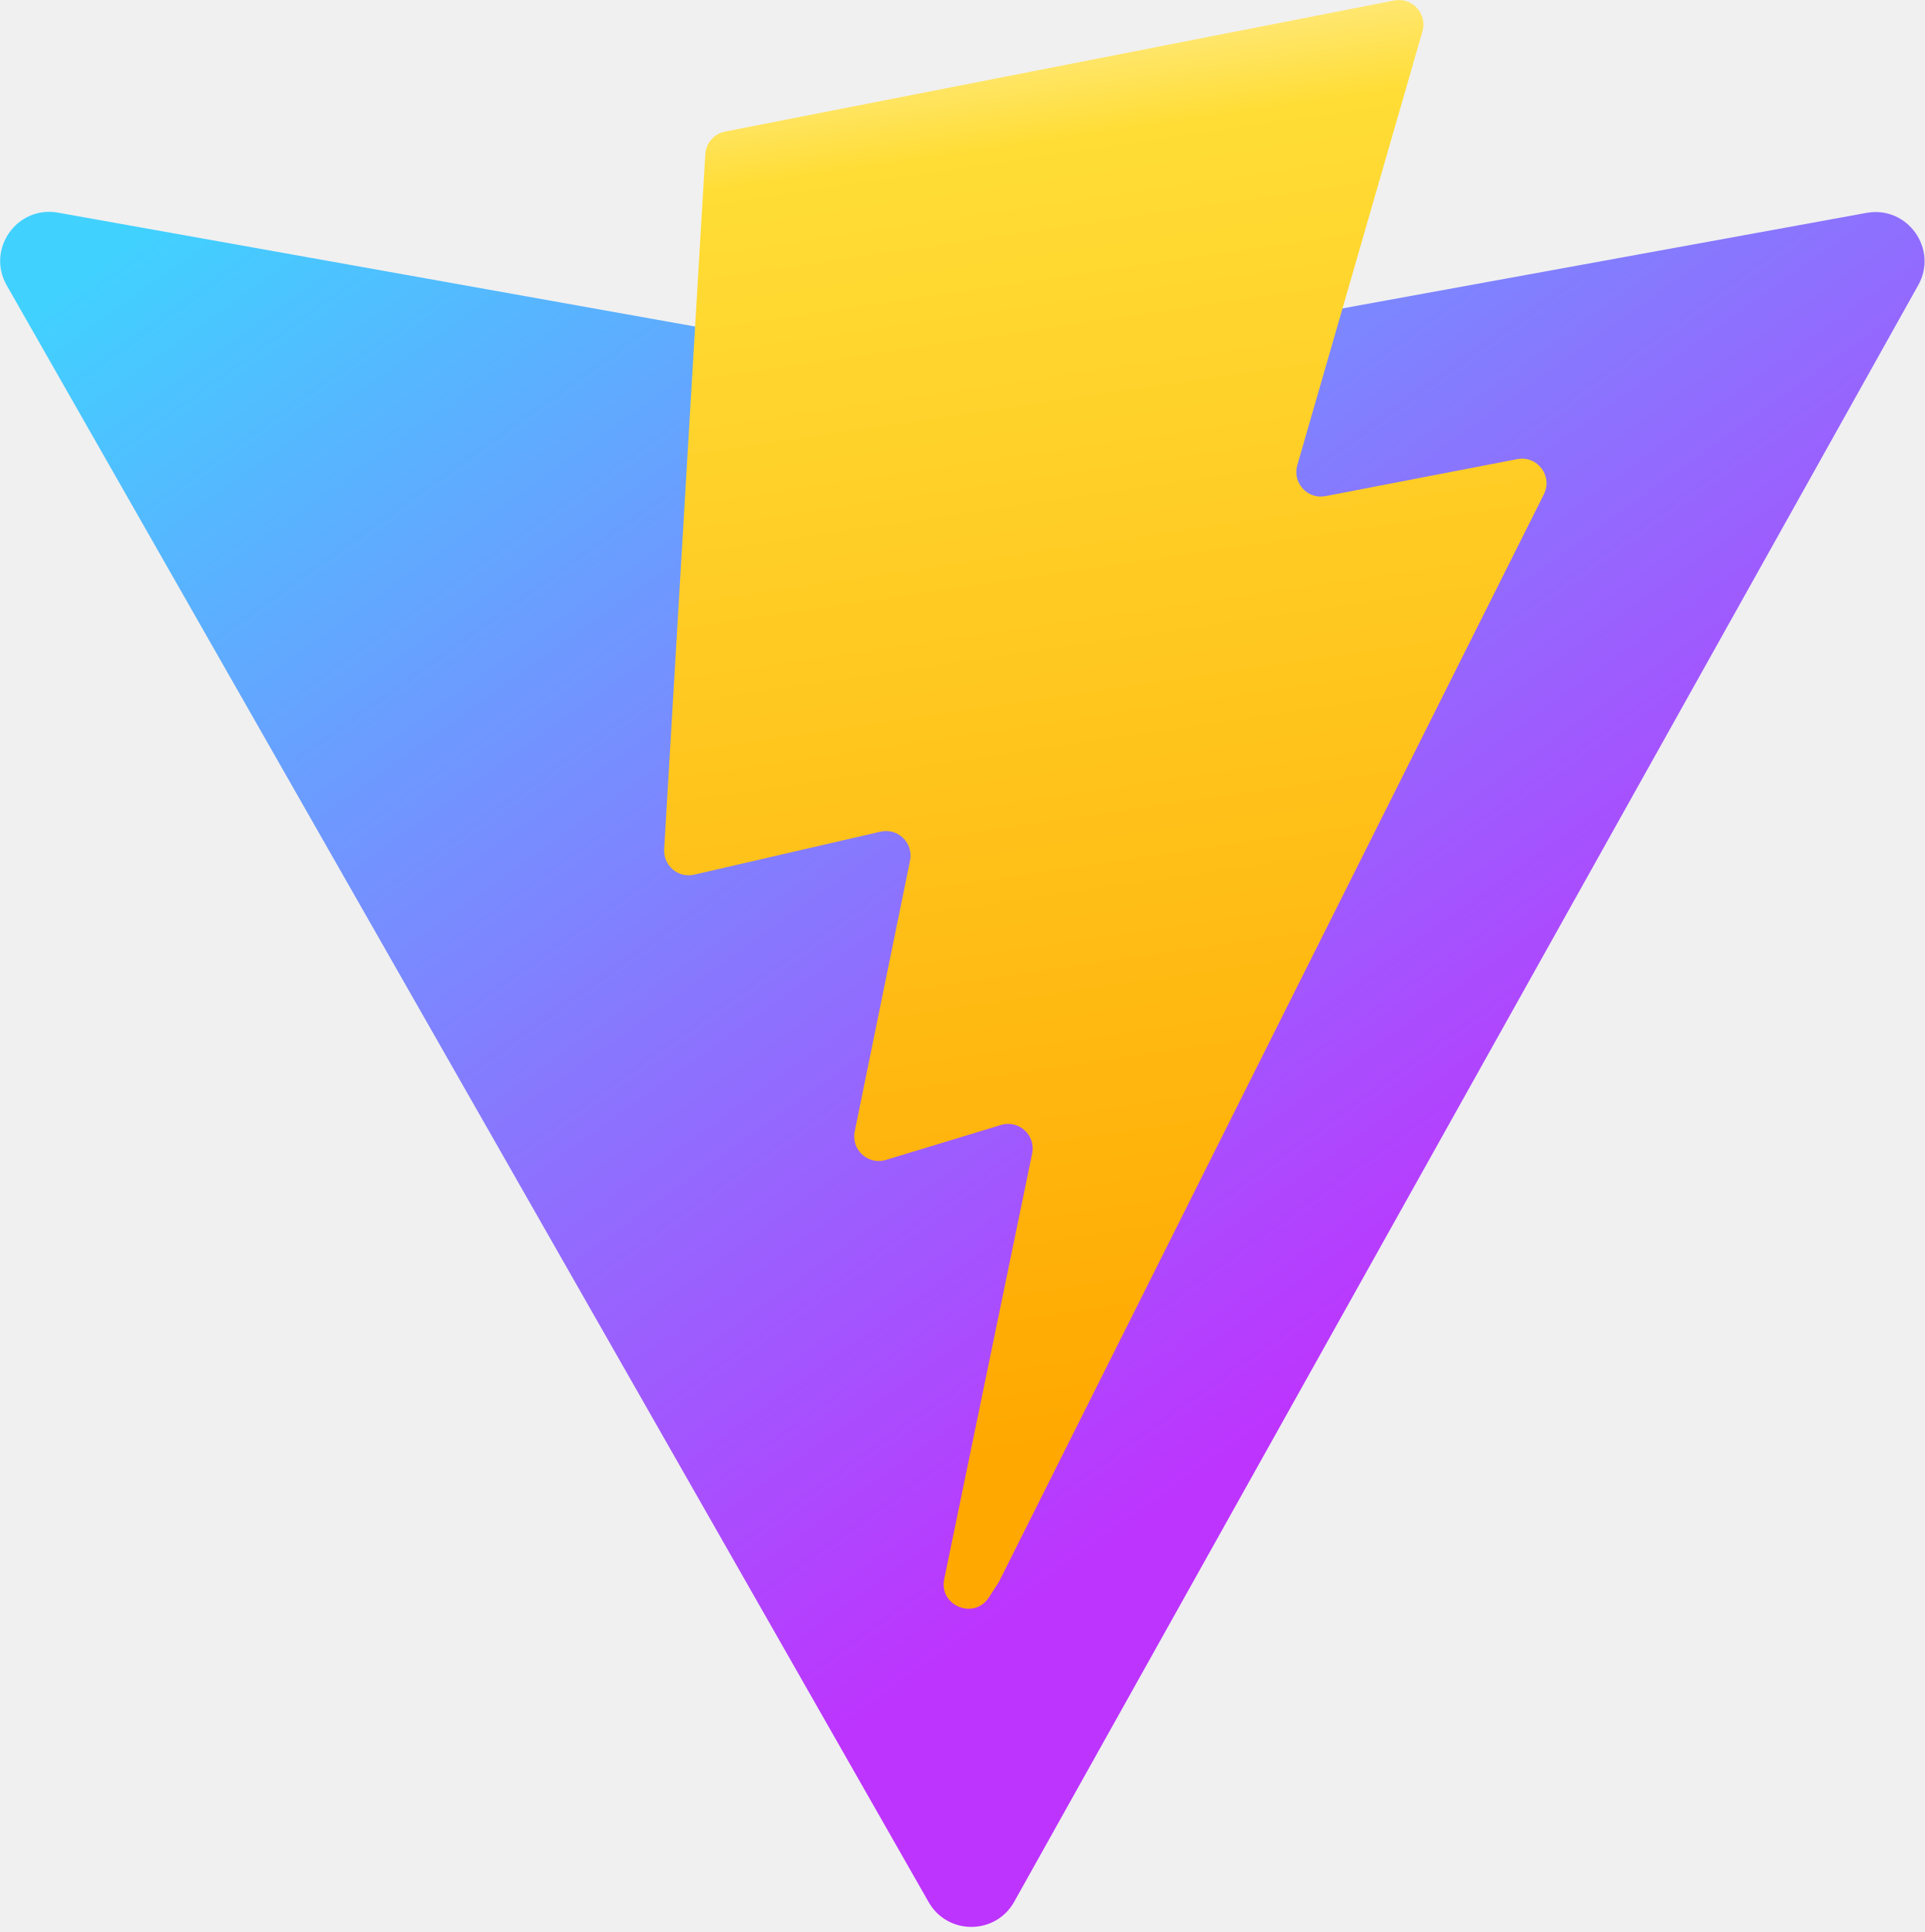
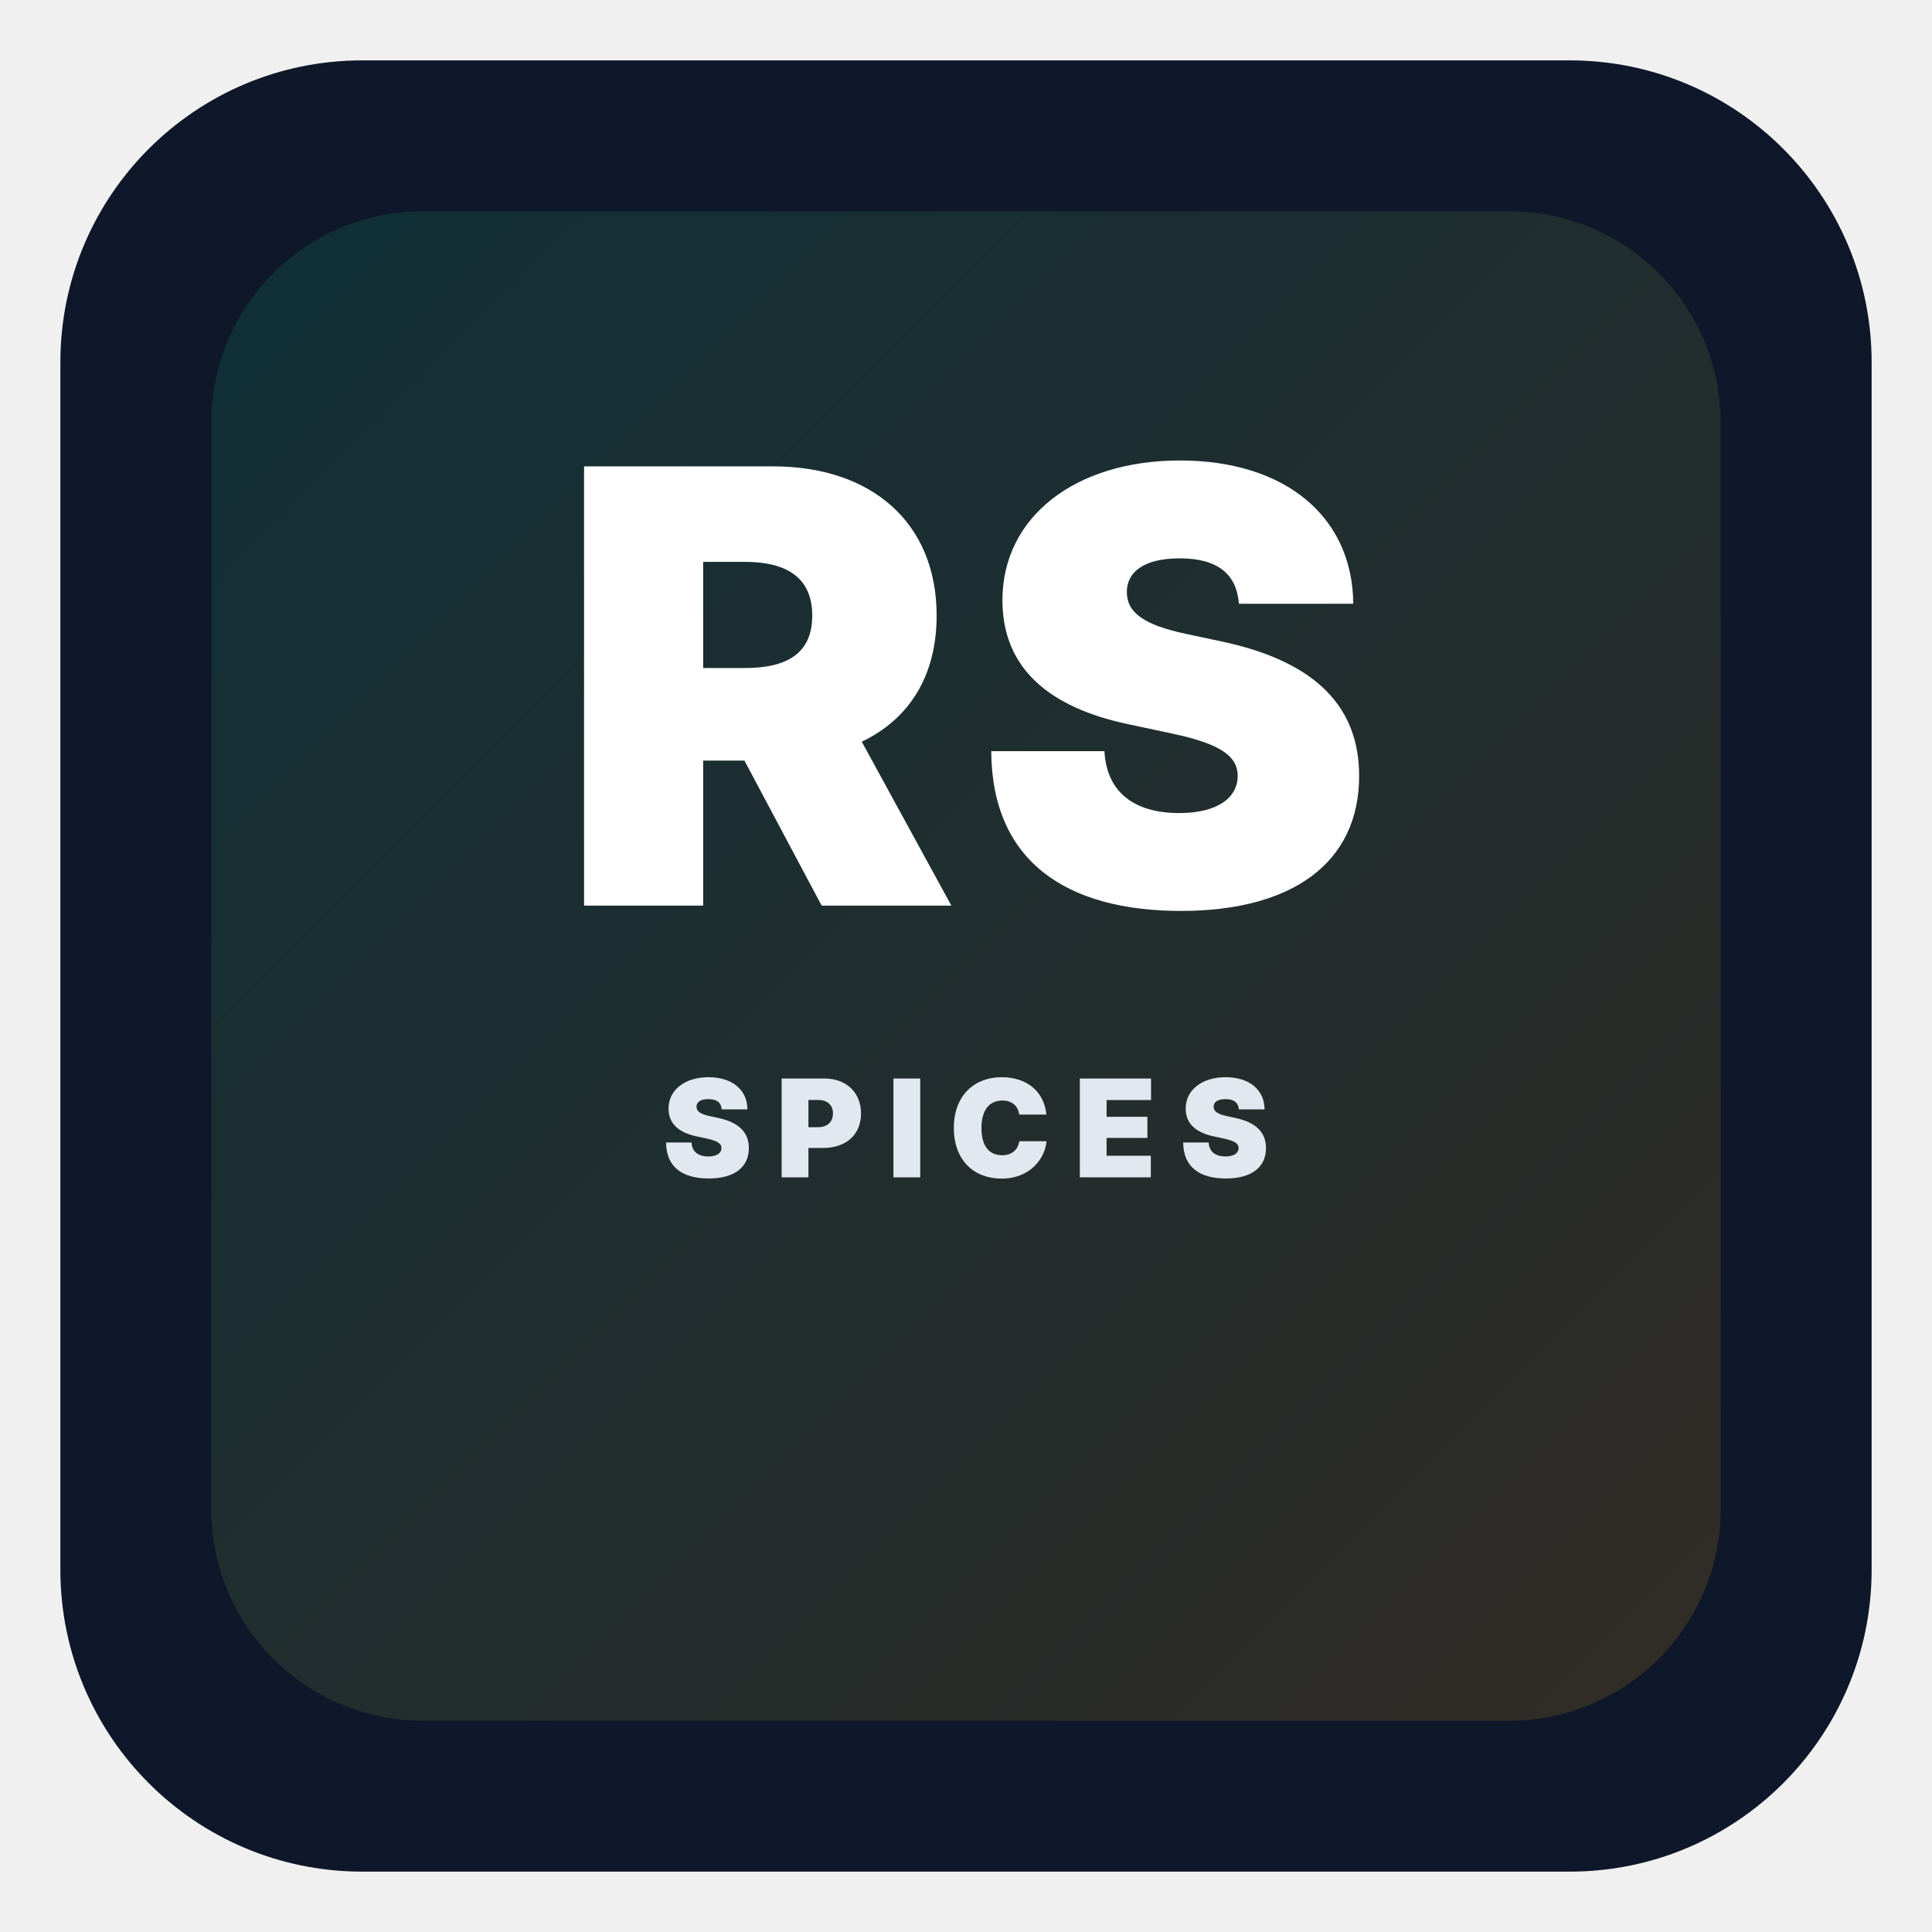
- <svg xmlns="http://www.w3.org/2000/svg" aria-hidden="true" role="img" class="iconify iconify--logos" width="31.88" height="32" preserveAspectRatio="xMidYMid meet" viewBox="0 0 256 257">
+ <svg xmlns="http://www.w3.org/2000/svg" viewBox="0 0 256 256" width="32" height="32" aria-hidden="true" role="img" preserveAspectRatio="xMidYMid meet">
  <defs>
-     <linearGradient id="IconifyId1813088fe1fbc01fb466" x1="-.828%" x2="57.636%" y1="7.652%" y2="78.411%">
-       <stop offset="0%" stop-color="#41D1FF" />
-       <stop offset="100%" stop-color="#BD34FE" />
-     </linearGradient>
-     <linearGradient id="IconifyId1813088fe1fbc01fb467" x1="43.376%" x2="50.316%" y1="2.242%" y2="89.03%">
-       <stop offset="0%" stop-color="#FFEA83" />
-       <stop offset="8.333%" stop-color="#FFDD35" />
-       <stop offset="100%" stop-color="#FFA800" />
+     <linearGradient id="rsGradV" x1="0%" y1="0%" x2="100%" y2="100%">
+       <stop offset="0%" stop-color="#10b981" />
+       <stop offset="100%" stop-color="#f59e0b" />
    </linearGradient>
  </defs>
-   <path fill="url(#IconifyId1813088fe1fbc01fb466)" d="M255.153 37.938L134.897 252.976c-2.483 4.44-8.862 4.466-11.382.048L.875 37.958c-2.746-4.814 1.371-10.646 6.827-9.67l120.385 21.517a6.537 6.537 0 0 0 2.322-.004l117.867-21.483c5.438-.991 9.574 4.796 6.877 9.62Z" />
-   <path fill="url(#IconifyId1813088fe1fbc01fb467)" d="M185.432.063L96.44 17.501a3.268 3.268 0 0 0-2.634 3.014l-5.474 92.456a3.268 3.268 0 0 0 3.997 3.378l24.777-5.718c2.318-.535 4.413 1.507 3.936 3.838l-7.361 36.047c-.495 2.426 1.782 4.5 4.151 3.78l15.304-4.649c2.372-.72 4.652 1.36 4.15 3.788l-11.698 56.621c-.732 3.542 3.979 5.473 5.943 2.437l1.313-2.028l72.516-144.72c1.215-2.423-.88-5.186-3.54-4.672l-25.505 4.922c-2.396.462-4.435-1.77-3.759-4.114l16.646-57.705c.677-2.35-1.37-4.583-3.769-4.113Z" />
+   <rect x="8" y="8" width="240" height="240" rx="40" fill="#0f172a" />
+   <rect x="28" y="28" width="200" height="200" rx="28" fill="url(#rsGradV)" opacity="0.15" />
+   <g fill="#ffffff" font-family="Inter, system-ui, -apple-system, Segoe UI, Roboto, Helvetica, Arial, sans-serif" font-weight="900" text-anchor="middle">
+     <text x="128" y="120" font-size="80" letter-spacing="2">RS</text>
+     <text x="128" y="156" font-size="18" fill="#e2e8f0" letter-spacing="3">SPICES</text>
+   </g>
</svg>
